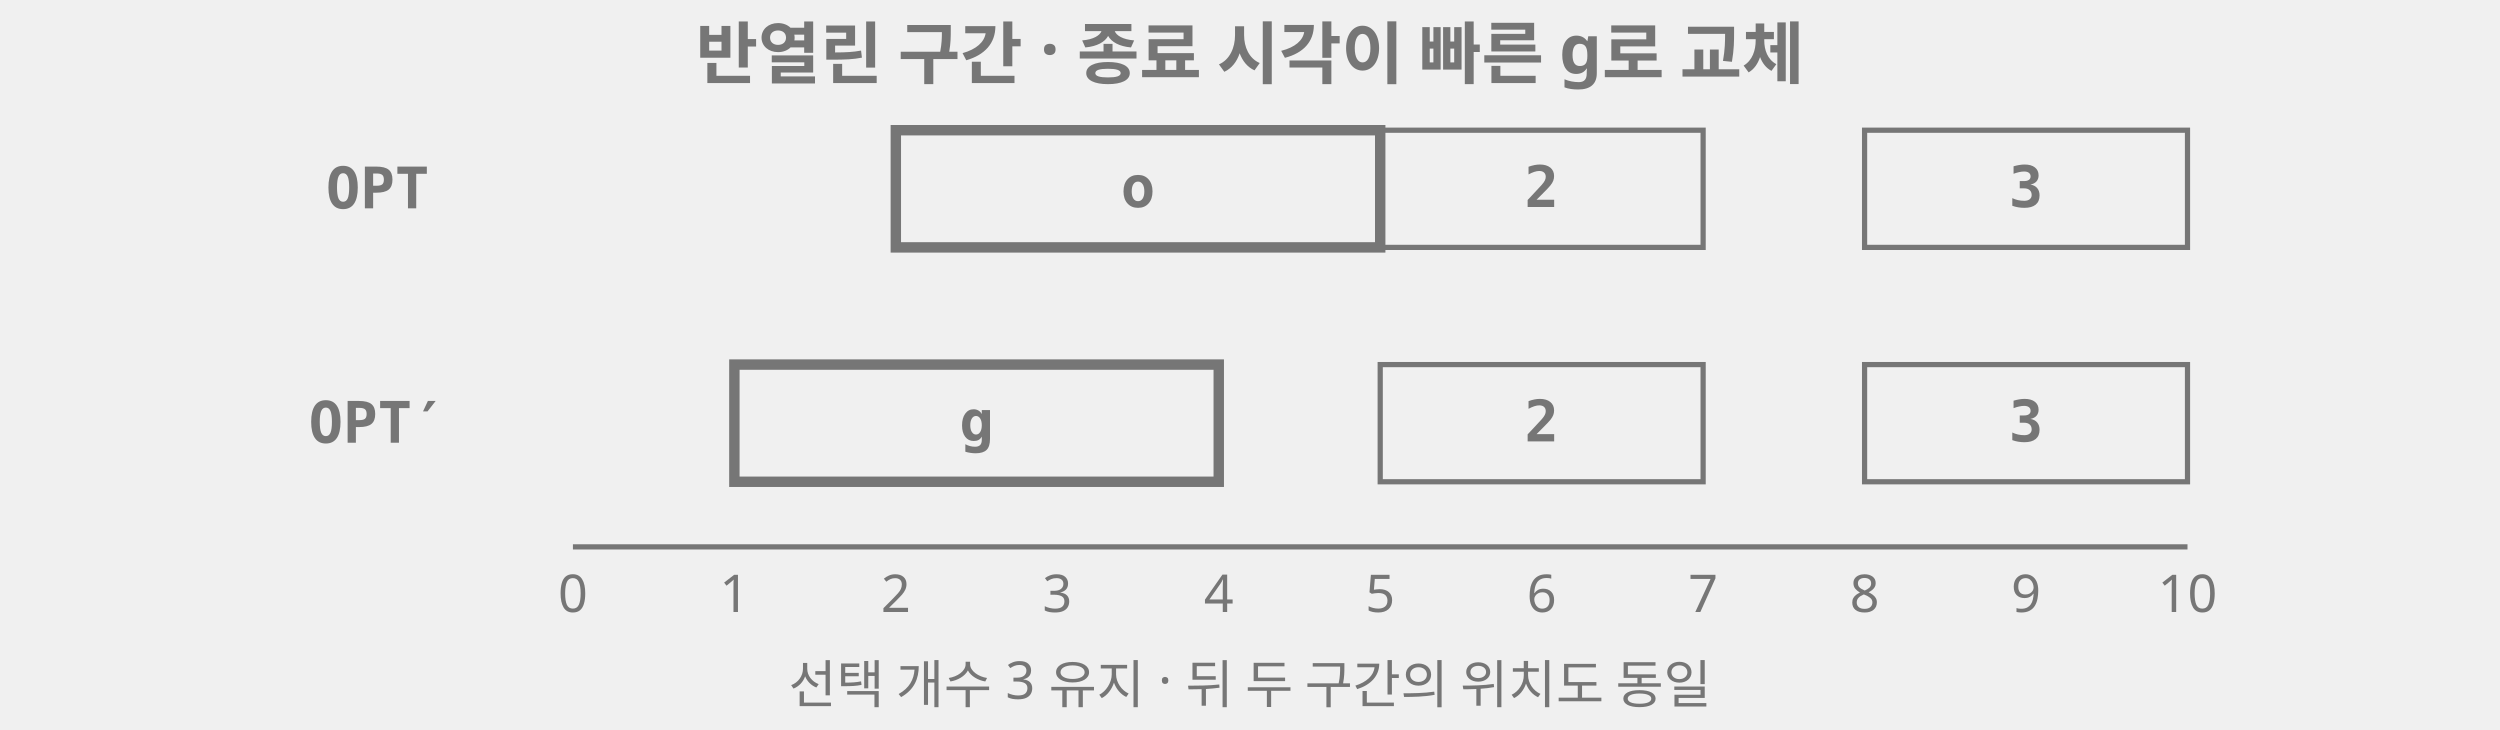
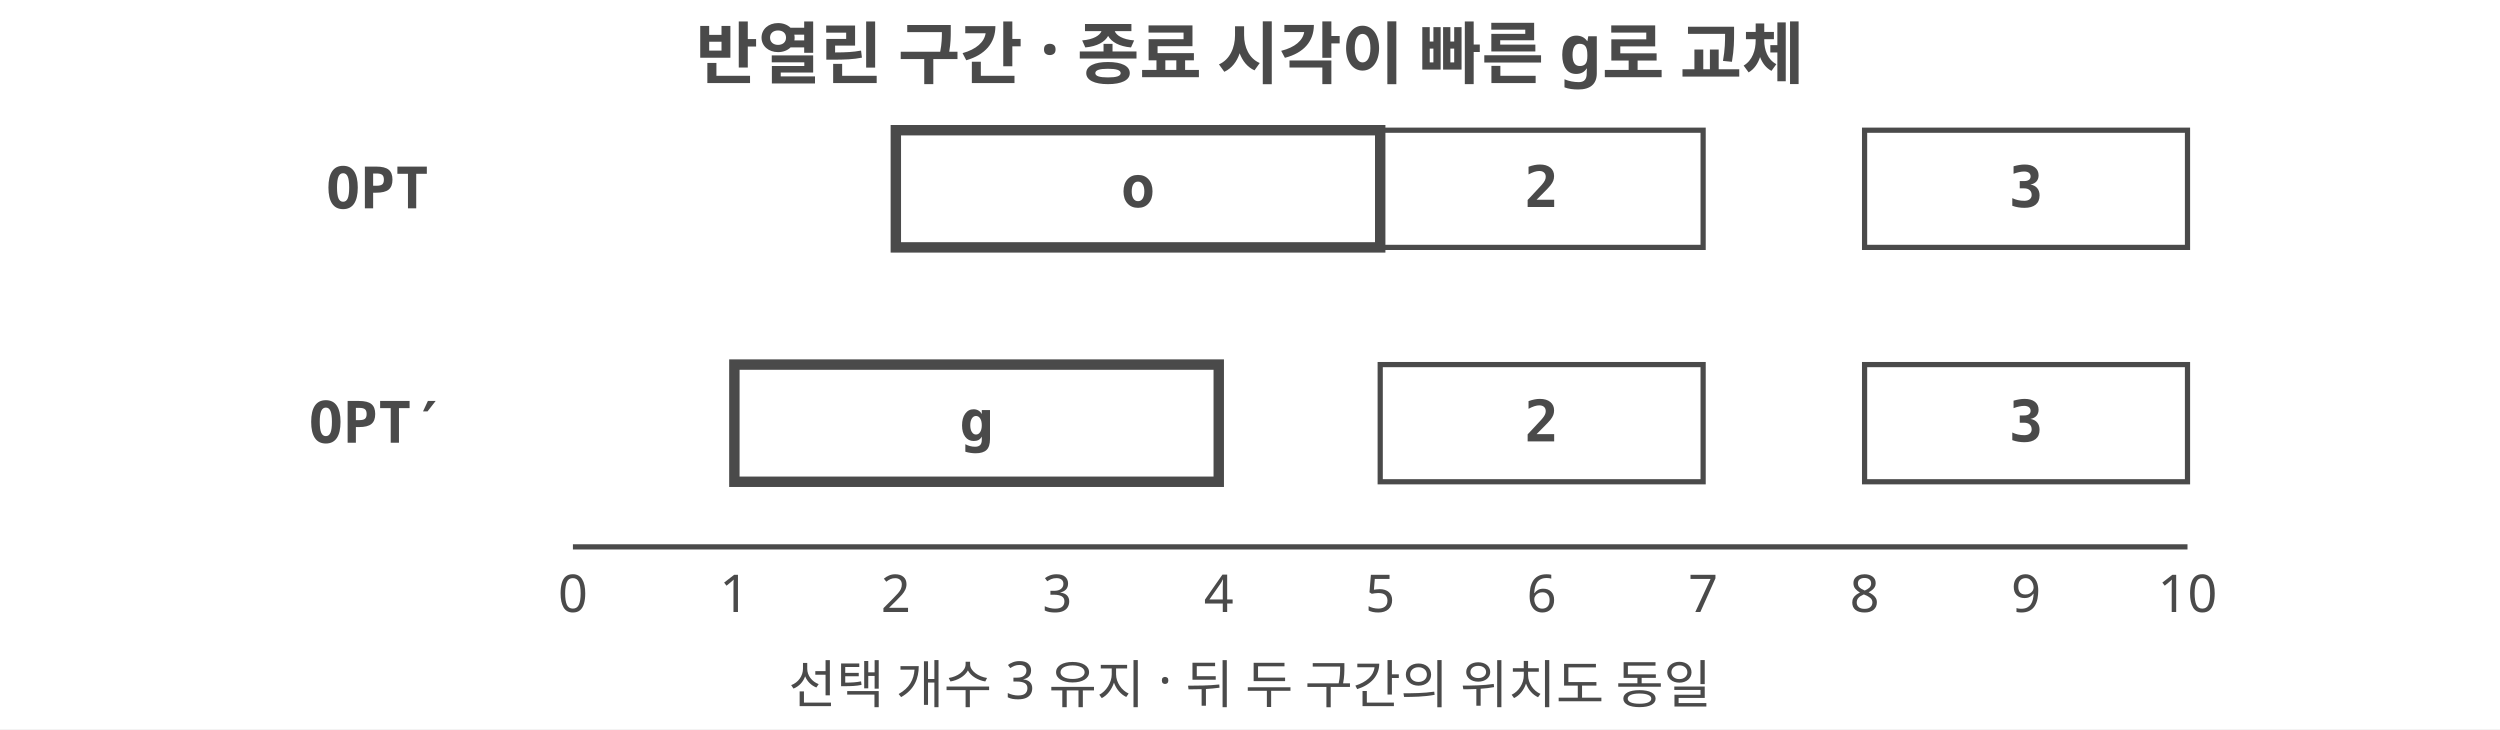
<svg xmlns="http://www.w3.org/2000/svg" viewBox="0 0 960 280" role="img" aria-labelledby="interval-exchange-proof-title interval-exchange-proof-desc">
-   <style>.t{font:500 24px system-ui,sans-serif;fill:#767676}.s{font:400 20px system-ui,sans-serif;fill:#767676}.m{font:600 22px ui-monospace,Consolas,monospace;fill:#767676}.h{font:700 26px system-ui,sans-serif;fill:#767676}.l{fill:none;stroke:#767676;stroke-width:2}.a{fill:none;stroke:#767676;stroke-width:4}.d{fill:none;stroke:#767676;stroke-width:2;stroke-dasharray:6 5}</style>
+   <style>.canvas{fill:#fff}.t{font:500 24px system-ui,sans-serif;fill:#4a4a4a}.s{font:400 20px system-ui,sans-serif;fill:#4a4a4a}.m{font:600 22px ui-monospace,Consolas,monospace;fill:#4a4a4a}.h{font:700 26px system-ui,sans-serif;fill:#4a4a4a}.l{fill:none;stroke:#4a4a4a;stroke-width:2}.a{fill:none;stroke:#4a4a4a;stroke-width:4}.d{fill:none;stroke:#4a4a4a;stroke-width:2;stroke-dasharray:6 5}@media(prefers-color-scheme:dark){.canvas{fill:#171717}.t{fill:#c8c8c8}.s{fill:#c8c8c8}.m{fill:#c8c8c8}.h{fill:#c8c8c8}.l{stroke:#c8c8c8}.a{stroke:#c8c8c8}.d{stroke:#c8c8c8}}</style>
+   <rect class="canvas" width="100%" height="100%" />
  <text x="480" y="30" class="h" text-anchor="middle">반열린 구간 · 종료 시각이 빠른 g로 교체</text>
  <text x="145" y="80" class="m" text-anchor="middle">OPT</text>
  <rect x="344" y="50" width="186" height="45" class="a" />
  <text x="437" y="79.5" class="m" text-anchor="middle">o</text>
  <rect x="530" y="50" width="124" height="45" class="l" />
  <text x="592" y="79.5" class="m" text-anchor="middle">2</text>
  <rect x="716" y="50" width="124" height="45" class="l" />
  <text x="778" y="79.5" class="m" text-anchor="middle">3</text>
  <text x="145" y="170" class="m" text-anchor="middle">OPT′</text>
  <rect x="282" y="140" width="186" height="45" class="a" />
  <text x="375" y="169.5" class="m" text-anchor="middle">g</text>
  <rect x="530" y="140" width="124" height="45" class="l" />
  <text x="592" y="169.5" class="m" text-anchor="middle">2</text>
  <rect x="716" y="140" width="124" height="45" class="l" />
  <text x="778" y="169.5" class="m" text-anchor="middle">3</text>
  <text x="220" y="235" class="s" text-anchor="middle">0</text>
  <text x="282" y="235" class="s" text-anchor="middle">1</text>
  <text x="344" y="235" class="s" text-anchor="middle">2</text>
  <text x="406" y="235" class="s" text-anchor="middle">3</text>
  <text x="468" y="235" class="s" text-anchor="middle">4</text>
  <text x="530" y="235" class="s" text-anchor="middle">5</text>
  <text x="592" y="235" class="s" text-anchor="middle">6</text>
  <text x="654" y="235" class="s" text-anchor="middle">7</text>
  <text x="716" y="235" class="s" text-anchor="middle">8</text>
  <text x="778" y="235" class="s" text-anchor="middle">9</text>
  <text x="840" y="235" class="s" text-anchor="middle">10</text>
  <line x1="220" y1="210" x2="840" y2="210" class="l" />
  <text x="480" y="270" class="s" text-anchor="middle">선택 개수 3 유지 · 뒤 두 구간의 위치도 동일</text>
</svg>
